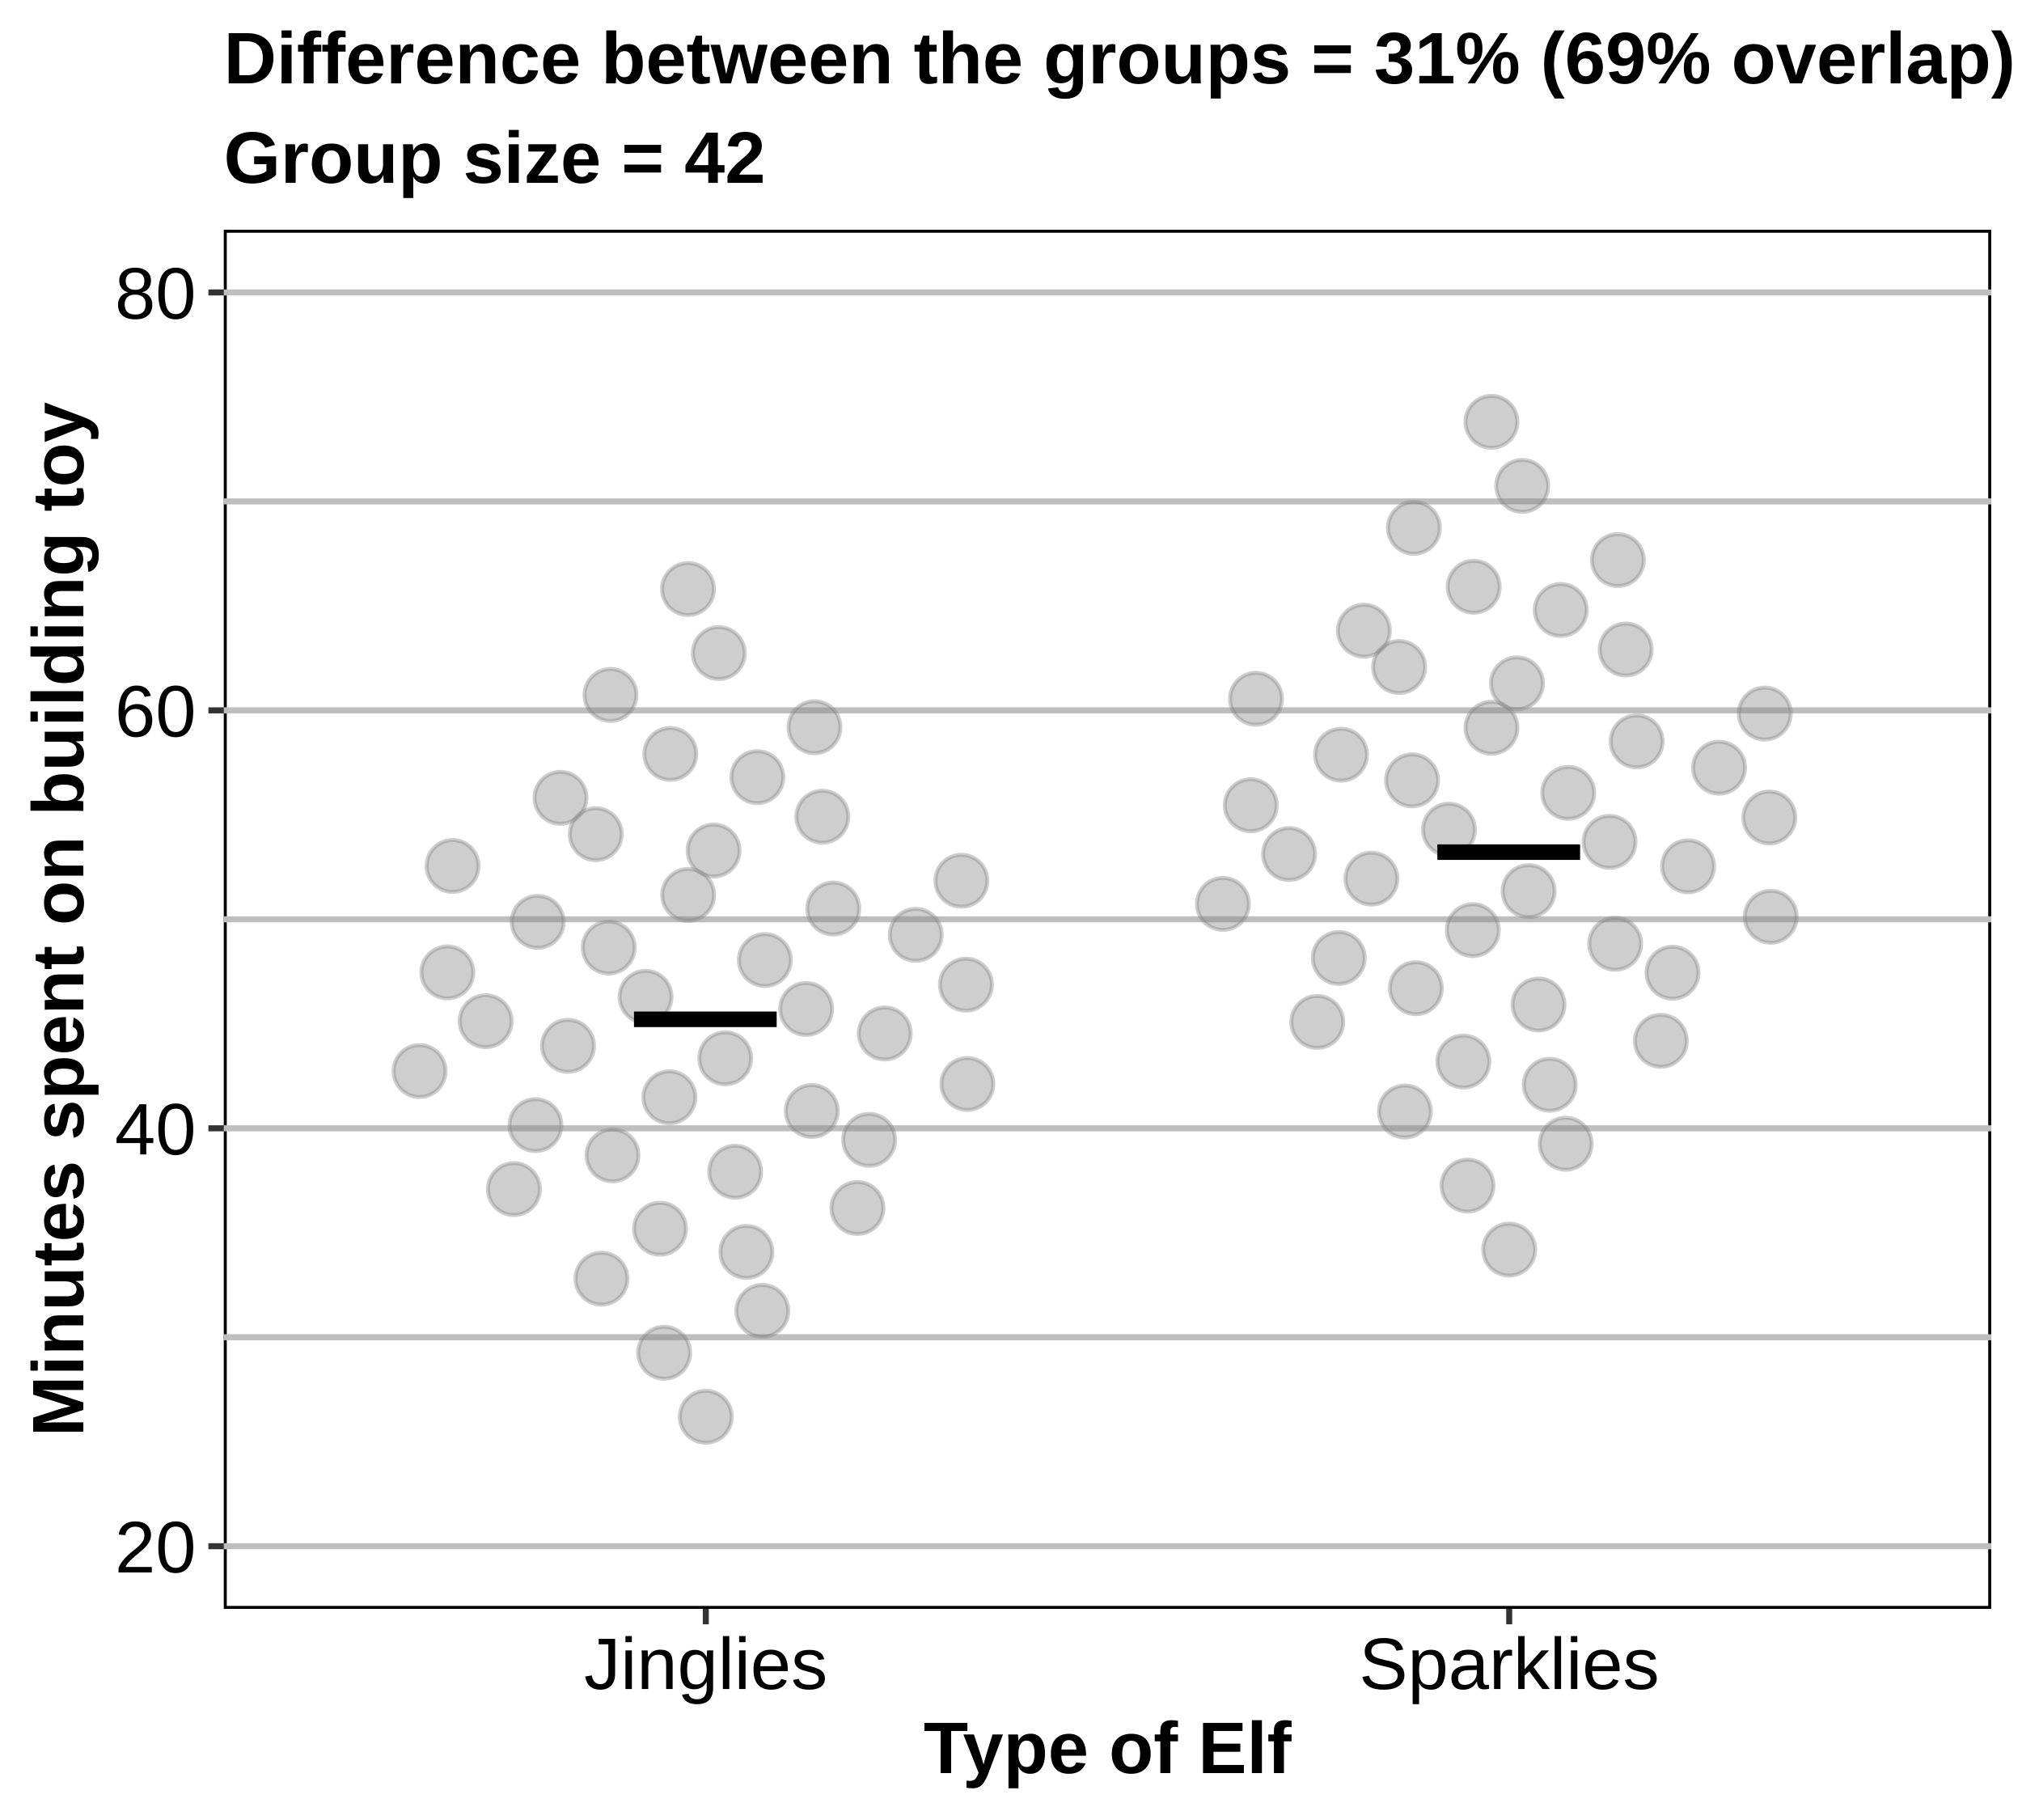
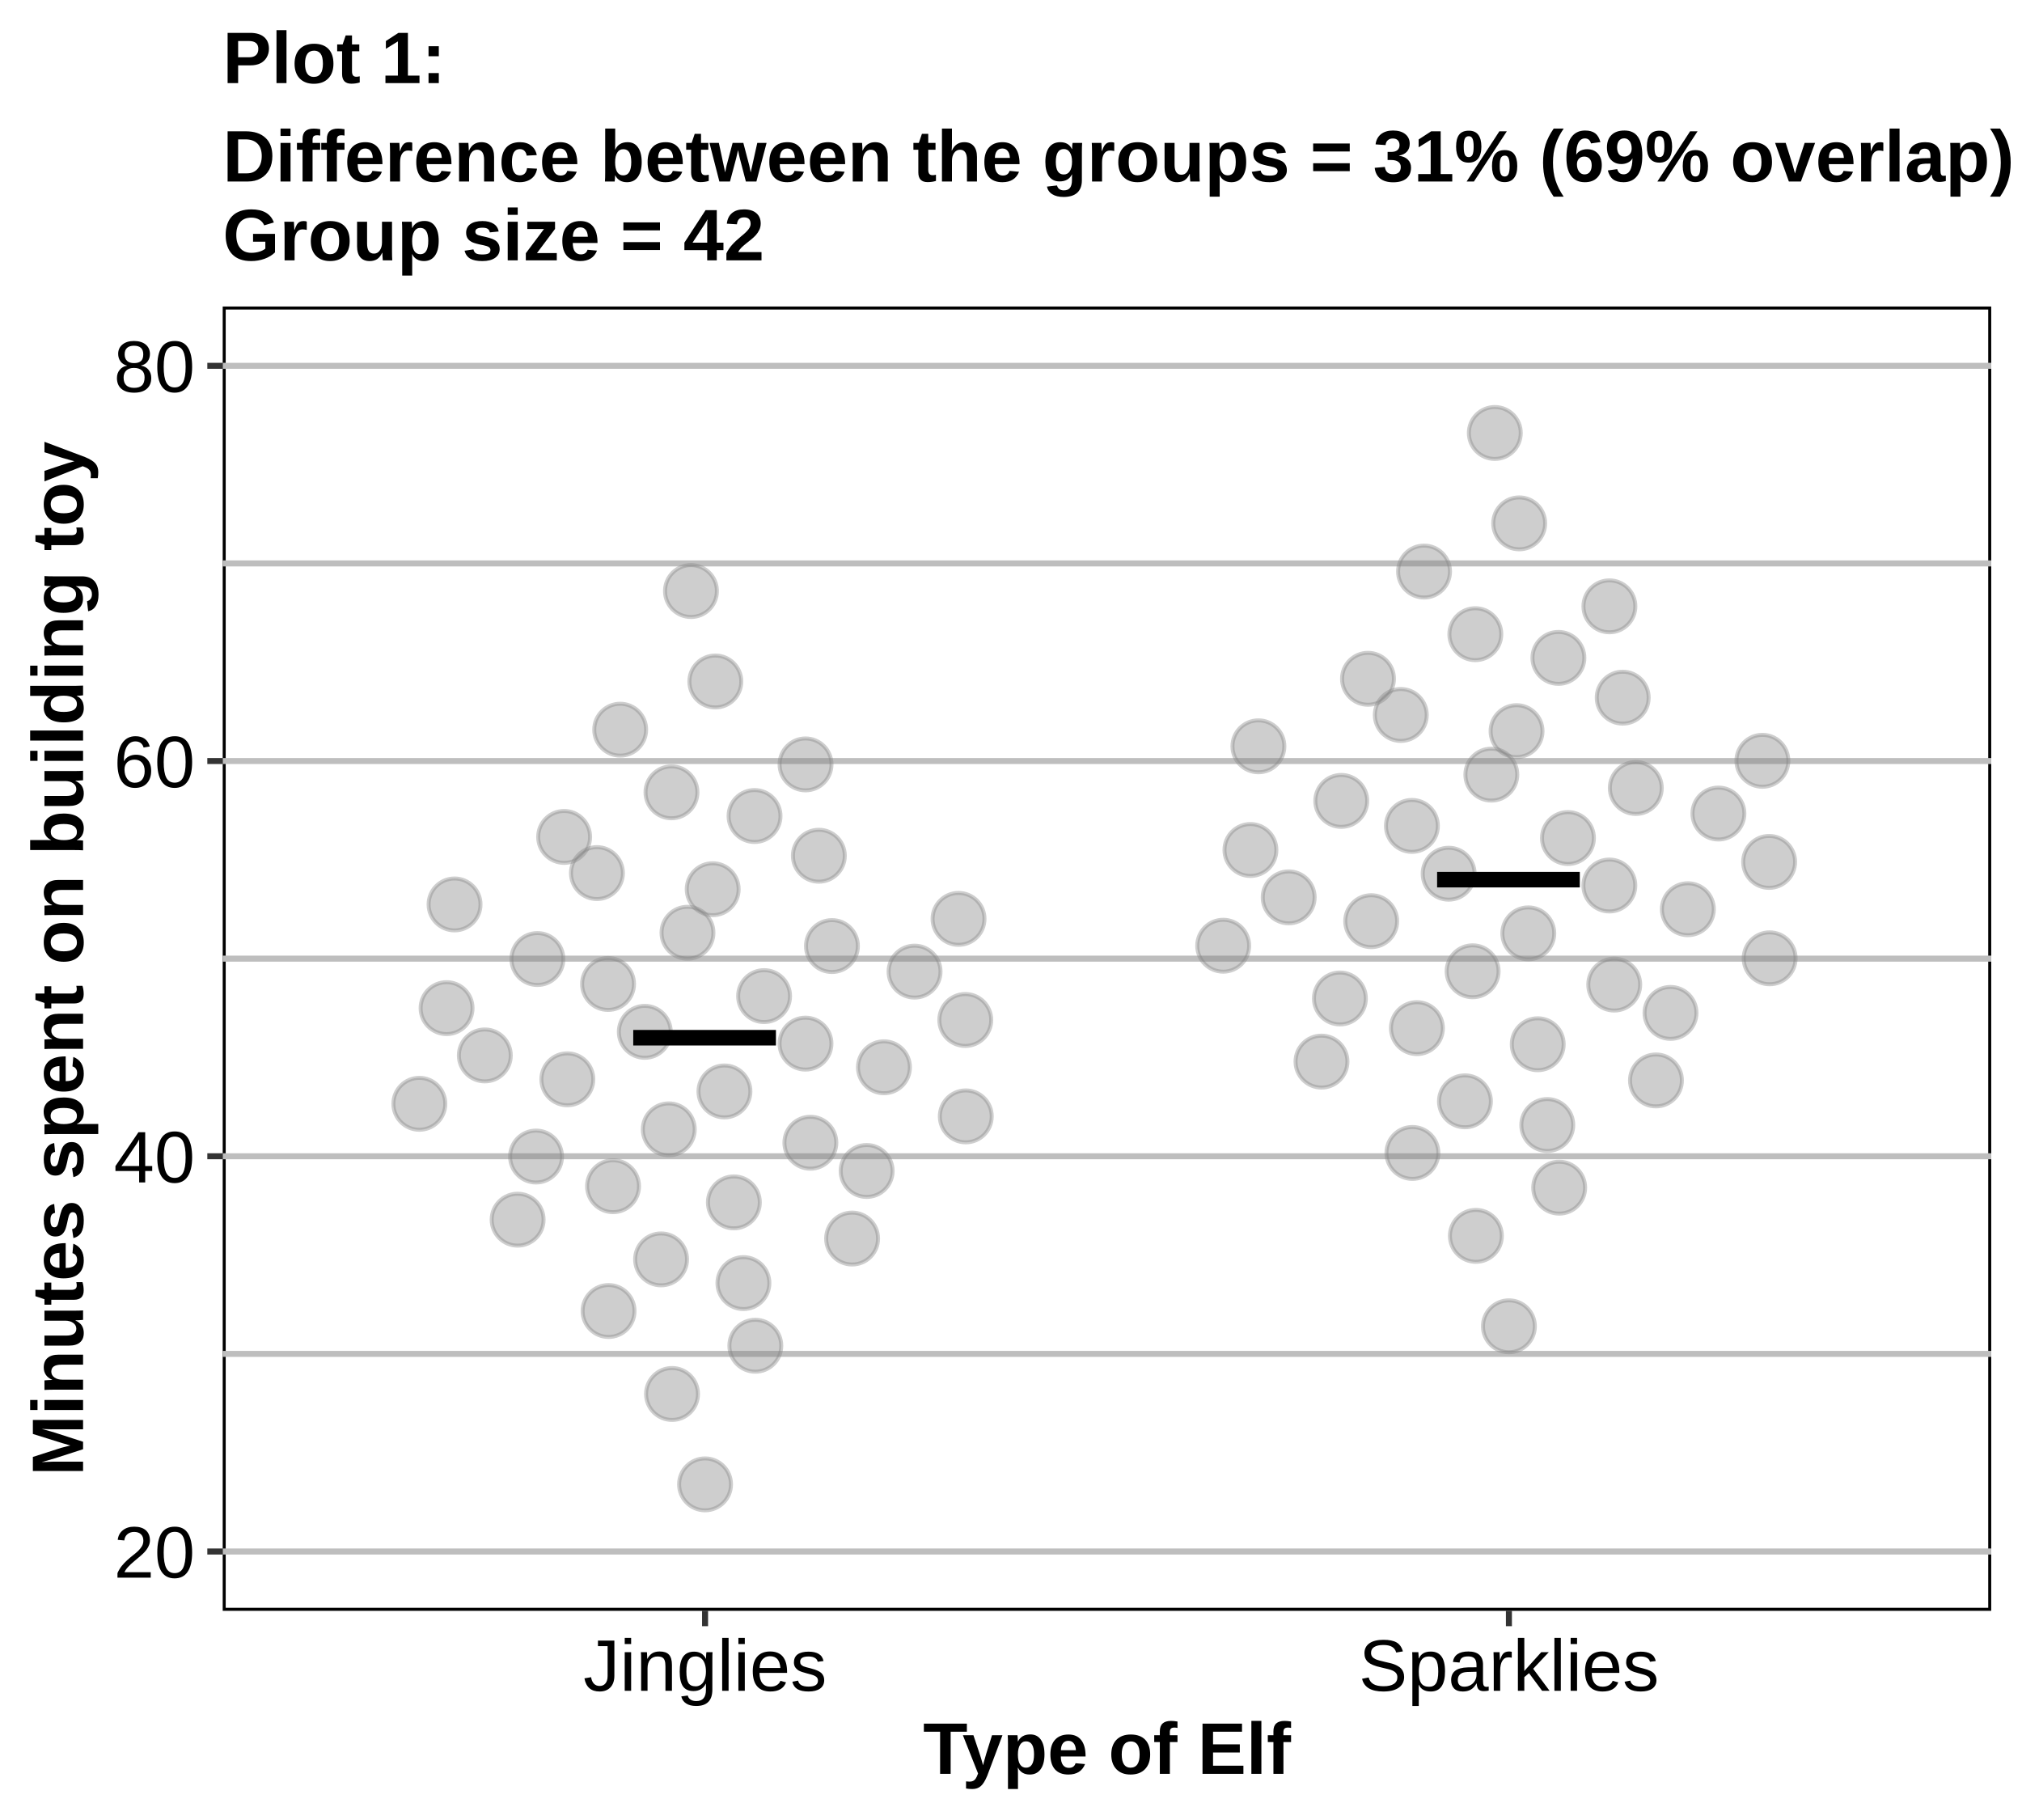
<svg xmlns="http://www.w3.org/2000/svg" class="svglite" width="360.00pt" height="324.00pt" viewBox="0 0 360.00 324.00">
  <defs>
    <style type="text/css">
    .svglite line, .svglite polyline, .svglite polygon, .svglite path, .svglite rect, .svglite circle {
      fill: none;
      stroke: #000000;
      stroke-linecap: round;
      stroke-linejoin: round;
      stroke-miterlimit: 10.00;
    }
+     .svglite text {
+       white-space: pre;
+     }
  </style>
  </defs>
  <rect width="100%" height="100%" style="stroke: none; fill: #FFFFFF;" />
  <defs>
    <clipPath id="cpMC4wMHwzNjAuMDB8MC4wMHwzMjQuMDA=">
      <rect x="0.00" y="0.00" width="360.00" height="324.00" />
    </clipPath>
  </defs>
  <g clip-path="url(#cpMC4wMHwzNjAuMDB8MC4wMHwzMjQuMDA=)">
-     <rect x="0" y="0.00" width="360.00" height="324.00" style="stroke-width: 1.07; stroke: #FFFFFF; fill: #FFFFFF;" />
+     <rect x="0.00" y="0.00" width="360.00" height="324.00" style="stroke-width: 1.07; stroke: #FFFFFF; fill: #FFFFFF;" />
  </g>
  <defs>
-     <clipPath id="cpMzkuODR8MzU0LjUyfDQwLjkwfDI4Ni40Mg==">
-       <rect x="39.84" y="40.90" width="314.68" height="245.52" />
+     <clipPath id="cpMzkuNjV8MzU0LjUyfDU0LjU3fDI4Ni43Ng==">
+       <rect x="39.65" y="54.57" width="314.87" height="232.19" />
    </clipPath>
  </defs>
-   <g clip-path="url(#cpMzkuODR8MzU0LjUyfDQwLjkwfDI4Ni40Mg==)">
-     <rect x="39.84" y="40.90" width="314.68" height="245.52" style="stroke-width: 1.07; fill: #FFFFFF;" />
-     <polyline points="39.84,238.06 354.52,238.06 " style="stroke-width: 1.07; stroke: #BEBEBE; stroke-linecap: butt;" />
-     <polyline points="39.84,163.66 354.52,163.66 " style="stroke-width: 1.07; stroke: #BEBEBE; stroke-linecap: butt;" />
-     <polyline points="39.84,89.26 354.52,89.26 " style="stroke-width: 1.07; stroke: #BEBEBE; stroke-linecap: butt;" />
-     <polyline points="39.84,275.26 354.52,275.26 " style="stroke-width: 1.07; stroke: #BEBEBE; stroke-linecap: butt;" />
-     <polyline points="39.84,200.86 354.52,200.86 " style="stroke-width: 1.07; stroke: #BEBEBE; stroke-linecap: butt;" />
-     <polyline points="39.84,126.46 354.52,126.46 " style="stroke-width: 1.07; stroke: #BEBEBE; stroke-linecap: butt;" />
-     <polyline points="39.84,52.06 354.52,52.06 " style="stroke-width: 1.07; stroke: #BEBEBE; stroke-linecap: butt;" />
-     <circle cx="125.66" cy="252.22" r="4.62" style="stroke-width: 0.71; stroke: #848484; stroke-opacity: 0.40; fill: #848484; fill-opacity: 0.40;" />
-     <circle cx="118.25" cy="240.82" r="4.62" style="stroke-width: 0.71; stroke: #848484; stroke-opacity: 0.40; fill: #848484; fill-opacity: 0.40;" />
-     <circle cx="135.72" cy="233.37" r="4.62" style="stroke-width: 0.71; stroke: #848484; stroke-opacity: 0.40; fill: #848484; fill-opacity: 0.40;" />
-     <circle cx="107.09" cy="227.63" r="4.62" style="stroke-width: 0.71; stroke: #848484; stroke-opacity: 0.40; fill: #848484; fill-opacity: 0.40;" />
-     <circle cx="132.89" cy="222.87" r="4.62" style="stroke-width: 0.71; stroke: #848484; stroke-opacity: 0.40; fill: #848484; fill-opacity: 0.40;" />
-     <circle cx="117.51" cy="218.74" r="4.62" style="stroke-width: 0.71; stroke: #848484; stroke-opacity: 0.40; fill: #848484; fill-opacity: 0.40;" />
-     <circle cx="152.66" cy="215.05" r="4.62" style="stroke-width: 0.71; stroke: #848484; stroke-opacity: 0.40; fill: #848484; fill-opacity: 0.40;" />
-     <circle cx="91.50" cy="211.69" r="4.62" style="stroke-width: 0.71; stroke: #848484; stroke-opacity: 0.40; fill: #848484; fill-opacity: 0.40;" />
-     <circle cx="130.89" cy="208.59" r="4.62" style="stroke-width: 0.71; stroke: #848484; stroke-opacity: 0.40; fill: #848484; fill-opacity: 0.40;" />
-     <circle cx="109.05" cy="205.68" r="4.62" style="stroke-width: 0.71; stroke: #848484; stroke-opacity: 0.40; fill: #848484; fill-opacity: 0.40;" />
-     <circle cx="154.75" cy="202.92" r="4.62" style="stroke-width: 0.71; stroke: #848484; stroke-opacity: 0.40; fill: #848484; fill-opacity: 0.40;" />
-     <circle cx="95.33" cy="200.30" r="4.62" style="stroke-width: 0.71; stroke: #848484; stroke-opacity: 0.40; fill: #848484; fill-opacity: 0.40;" />
-     <circle cx="144.53" cy="197.78" r="4.62" style="stroke-width: 0.71; stroke: #848484; stroke-opacity: 0.40; fill: #848484; fill-opacity: 0.40;" />
-     <circle cx="119.18" cy="195.34" r="4.62" style="stroke-width: 0.71; stroke: #848484; stroke-opacity: 0.40; fill: #848484; fill-opacity: 0.40;" />
-     <circle cx="172.23" cy="192.97" r="4.62" style="stroke-width: 0.71; stroke: #848484; stroke-opacity: 0.40; fill: #848484; fill-opacity: 0.40;" />
-     <circle cx="74.70" cy="190.67" r="4.62" style="stroke-width: 0.71; stroke: #848484; stroke-opacity: 0.40; fill: #848484; fill-opacity: 0.40;" />
-     <circle cx="129.12" cy="188.40" r="4.62" style="stroke-width: 0.71; stroke: #848484; stroke-opacity: 0.40; fill: #848484; fill-opacity: 0.40;" />
-     <circle cx="101.13" cy="186.18" r="4.62" style="stroke-width: 0.71; stroke: #848484; stroke-opacity: 0.40; fill: #848484; fill-opacity: 0.40;" />
-     <circle cx="157.52" cy="183.98" r="4.62" style="stroke-width: 0.71; stroke: #848484; stroke-opacity: 0.40; fill: #848484; fill-opacity: 0.40;" />
-     <circle cx="86.47" cy="181.79" r="4.62" style="stroke-width: 0.71; stroke: #848484; stroke-opacity: 0.40; fill: #848484; fill-opacity: 0.40;" />
-     <circle cx="143.53" cy="179.62" r="4.62" style="stroke-width: 0.71; stroke: #848484; stroke-opacity: 0.40; fill: #848484; fill-opacity: 0.40;" />
-     <circle cx="114.94" cy="177.46" r="4.62" style="stroke-width: 0.71; stroke: #848484; stroke-opacity: 0.40; fill: #848484; fill-opacity: 0.40;" />
-     <circle cx="171.98" cy="175.29" r="4.62" style="stroke-width: 0.71; stroke: #848484; stroke-opacity: 0.40; fill: #848484; fill-opacity: 0.40;" />
-     <circle cx="79.65" cy="173.11" r="4.62" style="stroke-width: 0.71; stroke: #848484; stroke-opacity: 0.40; fill: #848484; fill-opacity: 0.40;" />
-     <circle cx="136.18" cy="170.91" r="4.62" style="stroke-width: 0.71; stroke: #848484; stroke-opacity: 0.40; fill: #848484; fill-opacity: 0.40;" />
-     <circle cx="108.38" cy="168.68" r="4.62" style="stroke-width: 0.71; stroke: #848484; stroke-opacity: 0.40; fill: #848484; fill-opacity: 0.40;" />
-     <circle cx="163.04" cy="166.42" r="4.62" style="stroke-width: 0.71; stroke: #848484; stroke-opacity: 0.40; fill: #848484; fill-opacity: 0.40;" />
-     <circle cx="95.73" cy="164.11" r="4.62" style="stroke-width: 0.71; stroke: #848484; stroke-opacity: 0.40; fill: #848484; fill-opacity: 0.40;" />
-     <circle cx="148.36" cy="161.74" r="4.62" style="stroke-width: 0.71; stroke: #848484; stroke-opacity: 0.40; fill: #848484; fill-opacity: 0.40;" />
-     <circle cx="122.52" cy="159.31" r="4.62" style="stroke-width: 0.71; stroke: #848484; stroke-opacity: 0.40; fill: #848484; fill-opacity: 0.40;" />
-     <circle cx="171.17" cy="156.79" r="4.62" style="stroke-width: 0.71; stroke: #848484; stroke-opacity: 0.40; fill: #848484; fill-opacity: 0.40;" />
-     <circle cx="80.58" cy="154.16" r="4.62" style="stroke-width: 0.71; stroke: #848484; stroke-opacity: 0.40; fill: #848484; fill-opacity: 0.40;" />
-     <circle cx="127.05" cy="151.41" r="4.62" style="stroke-width: 0.71; stroke: #848484; stroke-opacity: 0.40; fill: #848484; fill-opacity: 0.40;" />
-     <circle cx="106.07" cy="148.50" r="4.62" style="stroke-width: 0.71; stroke: #848484; stroke-opacity: 0.40; fill: #848484; fill-opacity: 0.40;" />
-     <circle cx="146.41" cy="145.39" r="4.62" style="stroke-width: 0.71; stroke: #848484; stroke-opacity: 0.40; fill: #848484; fill-opacity: 0.40;" />
-     <circle cx="99.79" cy="142.03" r="4.62" style="stroke-width: 0.71; stroke: #848484; stroke-opacity: 0.40; fill: #848484; fill-opacity: 0.40;" />
-     <circle cx="134.84" cy="138.35" r="4.62" style="stroke-width: 0.71; stroke: #848484; stroke-opacity: 0.40; fill: #848484; fill-opacity: 0.40;" />
-     <circle cx="119.34" cy="134.22" r="4.62" style="stroke-width: 0.71; stroke: #848484; stroke-opacity: 0.40; fill: #848484; fill-opacity: 0.40;" />
-     <circle cx="145.01" cy="129.46" r="4.62" style="stroke-width: 0.71; stroke: #848484; stroke-opacity: 0.40; fill: #848484; fill-opacity: 0.40;" />
-     <circle cx="108.69" cy="123.72" r="4.62" style="stroke-width: 0.71; stroke: #848484; stroke-opacity: 0.40; fill: #848484; fill-opacity: 0.40;" />
-     <circle cx="127.98" cy="116.26" r="4.62" style="stroke-width: 0.71; stroke: #848484; stroke-opacity: 0.40; fill: #848484; fill-opacity: 0.40;" />
-     <circle cx="122.50" cy="104.86" r="4.62" style="stroke-width: 0.71; stroke: #848484; stroke-opacity: 0.40; fill: #848484; fill-opacity: 0.40;" />
-     <circle cx="268.70" cy="222.46" r="4.62" style="stroke-width: 0.71; stroke: #848484; stroke-opacity: 0.40; fill: #848484; fill-opacity: 0.40;" />
-     <circle cx="261.28" cy="211.06" r="4.62" style="stroke-width: 0.71; stroke: #848484; stroke-opacity: 0.40; fill: #848484; fill-opacity: 0.40;" />
-     <circle cx="278.76" cy="203.61" r="4.62" style="stroke-width: 0.71; stroke: #848484; stroke-opacity: 0.40; fill: #848484; fill-opacity: 0.40;" />
-     <circle cx="250.13" cy="197.87" r="4.62" style="stroke-width: 0.71; stroke: #848484; stroke-opacity: 0.40; fill: #848484; fill-opacity: 0.40;" />
-     <circle cx="275.92" cy="193.11" r="4.62" style="stroke-width: 0.71; stroke: #848484; stroke-opacity: 0.40; fill: #848484; fill-opacity: 0.40;" />
-     <circle cx="260.54" cy="188.98" r="4.62" style="stroke-width: 0.71; stroke: #848484; stroke-opacity: 0.40; fill: #848484; fill-opacity: 0.40;" />
-     <circle cx="295.70" cy="185.29" r="4.62" style="stroke-width: 0.71; stroke: #848484; stroke-opacity: 0.40; fill: #848484; fill-opacity: 0.40;" />
-     <circle cx="234.53" cy="181.93" r="4.62" style="stroke-width: 0.71; stroke: #848484; stroke-opacity: 0.40; fill: #848484; fill-opacity: 0.40;" />
-     <circle cx="273.92" cy="178.83" r="4.62" style="stroke-width: 0.71; stroke: #848484; stroke-opacity: 0.40; fill: #848484; fill-opacity: 0.40;" />
-     <circle cx="252.09" cy="175.92" r="4.62" style="stroke-width: 0.71; stroke: #848484; stroke-opacity: 0.40; fill: #848484; fill-opacity: 0.40;" />
-     <circle cx="297.78" cy="173.16" r="4.62" style="stroke-width: 0.71; stroke: #848484; stroke-opacity: 0.40; fill: #848484; fill-opacity: 0.40;" />
-     <circle cx="238.36" cy="170.54" r="4.62" style="stroke-width: 0.71; stroke: #848484; stroke-opacity: 0.40; fill: #848484; fill-opacity: 0.40;" />
-     <circle cx="287.57" cy="168.02" r="4.62" style="stroke-width: 0.71; stroke: #848484; stroke-opacity: 0.40; fill: #848484; fill-opacity: 0.40;" />
-     <circle cx="262.22" cy="165.58" r="4.62" style="stroke-width: 0.71; stroke: #848484; stroke-opacity: 0.40; fill: #848484; fill-opacity: 0.40;" />
-     <circle cx="315.27" cy="163.21" r="4.62" style="stroke-width: 0.71; stroke: #848484; stroke-opacity: 0.40; fill: #848484; fill-opacity: 0.40;" />
-     <circle cx="217.73" cy="160.91" r="4.62" style="stroke-width: 0.71; stroke: #848484; stroke-opacity: 0.40; fill: #848484; fill-opacity: 0.40;" />
-     <circle cx="272.16" cy="158.64" r="4.62" style="stroke-width: 0.71; stroke: #848484; stroke-opacity: 0.40; fill: #848484; fill-opacity: 0.40;" />
-     <circle cx="244.17" cy="156.42" r="4.62" style="stroke-width: 0.71; stroke: #848484; stroke-opacity: 0.40; fill: #848484; fill-opacity: 0.40;" />
-     <circle cx="300.55" cy="154.22" r="4.62" style="stroke-width: 0.71; stroke: #848484; stroke-opacity: 0.40; fill: #848484; fill-opacity: 0.40;" />
-     <circle cx="229.51" cy="152.04" r="4.62" style="stroke-width: 0.71; stroke: #848484; stroke-opacity: 0.40; fill: #848484; fill-opacity: 0.40;" />
-     <circle cx="286.57" cy="149.87" r="4.62" style="stroke-width: 0.71; stroke: #848484; stroke-opacity: 0.40; fill: #848484; fill-opacity: 0.40;" />
-     <circle cx="257.98" cy="147.70" r="4.62" style="stroke-width: 0.71; stroke: #848484; stroke-opacity: 0.40; fill: #848484; fill-opacity: 0.40;" />
-     <circle cx="315.01" cy="145.53" r="4.62" style="stroke-width: 0.71; stroke: #848484; stroke-opacity: 0.40; fill: #848484; fill-opacity: 0.40;" />
-     <circle cx="222.69" cy="143.35" r="4.62" style="stroke-width: 0.71; stroke: #848484; stroke-opacity: 0.40; fill: #848484; fill-opacity: 0.40;" />
-     <circle cx="279.21" cy="141.15" r="4.62" style="stroke-width: 0.71; stroke: #848484; stroke-opacity: 0.40; fill: #848484; fill-opacity: 0.40;" />
-     <circle cx="251.41" cy="138.92" r="4.62" style="stroke-width: 0.71; stroke: #848484; stroke-opacity: 0.40; fill: #848484; fill-opacity: 0.40;" />
-     <circle cx="306.07" cy="136.66" r="4.62" style="stroke-width: 0.71; stroke: #848484; stroke-opacity: 0.40; fill: #848484; fill-opacity: 0.40;" />
-     <circle cx="238.76" cy="134.35" r="4.62" style="stroke-width: 0.71; stroke: #848484; stroke-opacity: 0.40; fill: #848484; fill-opacity: 0.40;" />
-     <circle cx="291.39" cy="131.98" r="4.62" style="stroke-width: 0.71; stroke: #848484; stroke-opacity: 0.40; fill: #848484; fill-opacity: 0.40;" />
-     <circle cx="265.55" cy="129.55" r="4.62" style="stroke-width: 0.71; stroke: #848484; stroke-opacity: 0.40; fill: #848484; fill-opacity: 0.40;" />
-     <circle cx="314.20" cy="127.03" r="4.62" style="stroke-width: 0.71; stroke: #848484; stroke-opacity: 0.40; fill: #848484; fill-opacity: 0.40;" />
-     <circle cx="223.62" cy="124.40" r="4.62" style="stroke-width: 0.71; stroke: #848484; stroke-opacity: 0.40; fill: #848484; fill-opacity: 0.40;" />
-     <circle cx="270.08" cy="121.65" r="4.62" style="stroke-width: 0.71; stroke: #848484; stroke-opacity: 0.40; fill: #848484; fill-opacity: 0.40;" />
-     <circle cx="249.10" cy="118.74" r="4.62" style="stroke-width: 0.71; stroke: #848484; stroke-opacity: 0.40; fill: #848484; fill-opacity: 0.40;" />
-     <circle cx="289.44" cy="115.63" r="4.62" style="stroke-width: 0.71; stroke: #848484; stroke-opacity: 0.40; fill: #848484; fill-opacity: 0.40;" />
-     <circle cx="242.83" cy="112.27" r="4.62" style="stroke-width: 0.71; stroke: #848484; stroke-opacity: 0.40; fill: #848484; fill-opacity: 0.40;" />
-     <circle cx="277.88" cy="108.59" r="4.62" style="stroke-width: 0.71; stroke: #848484; stroke-opacity: 0.40; fill: #848484; fill-opacity: 0.40;" />
-     <circle cx="262.38" cy="104.46" r="4.62" style="stroke-width: 0.71; stroke: #848484; stroke-opacity: 0.40; fill: #848484; fill-opacity: 0.40;" />
-     <circle cx="288.05" cy="99.70" r="4.62" style="stroke-width: 0.71; stroke: #848484; stroke-opacity: 0.40; fill: #848484; fill-opacity: 0.40;" />
-     <circle cx="251.73" cy="93.96" r="4.62" style="stroke-width: 0.71; stroke: #848484; stroke-opacity: 0.40; fill: #848484; fill-opacity: 0.40;" />
-     <circle cx="271.02" cy="86.50" r="4.62" style="stroke-width: 0.71; stroke: #848484; stroke-opacity: 0.40; fill: #848484; fill-opacity: 0.40;" />
-     <circle cx="265.54" cy="75.10" r="4.62" style="stroke-width: 0.71; stroke: #848484; stroke-opacity: 0.40; fill: #848484; fill-opacity: 0.40;" />
-     <text x="125.66" y="174.17" text-anchor="middle" style="font-size: 43.62px; font-family: Arial;" textLength="24.26px" lengthAdjust="spacingAndGlyphs">_</text>
-     <text x="268.70" y="144.41" text-anchor="middle" style="font-size: 43.62px; font-family: Arial;" textLength="24.26px" lengthAdjust="spacingAndGlyphs">_</text>
+   <g clip-path="url(#cpMzkuNjV8MzU0LjUyfDU0LjU3fDI4Ni43Ng==)">
+     <rect x="39.65" y="54.57" width="314.87" height="232.19" style="stroke-width: 1.07; fill: #FFFFFF;" />
+     <polyline points="39.65,241.02 354.52,241.02 " style="stroke-width: 1.07; stroke: #BEBEBE; stroke-linecap: butt;" />
+     <polyline points="39.65,170.66 354.52,170.66 " style="stroke-width: 1.07; stroke: #BEBEBE; stroke-linecap: butt;" />
+     <polyline points="39.65,100.30 354.52,100.30 " style="stroke-width: 1.07; stroke: #BEBEBE; stroke-linecap: butt;" />
+     <polyline points="39.65,276.20 354.52,276.20 " style="stroke-width: 1.07; stroke: #BEBEBE; stroke-linecap: butt;" />
+     <polyline points="39.65,205.84 354.52,205.84 " style="stroke-width: 1.07; stroke: #BEBEBE; stroke-linecap: butt;" />
+     <polyline points="39.65,135.48 354.52,135.48 " style="stroke-width: 1.07; stroke: #BEBEBE; stroke-linecap: butt;" />
+     <polyline points="39.65,65.12 354.52,65.12 " style="stroke-width: 1.07; stroke: #BEBEBE; stroke-linecap: butt;" />
+     <circle cx="125.53" cy="264.25" r="4.62" style="stroke-width: 0.71; stroke: #848484; stroke-opacity: 0.40; fill: #848484; fill-opacity: 0.40;" />
+     <circle cx="119.65" cy="248.16" r="4.62" style="stroke-width: 0.71; stroke: #848484; stroke-opacity: 0.40; fill: #848484; fill-opacity: 0.40;" />
+     <circle cx="134.48" cy="239.57" r="4.62" style="stroke-width: 0.71; stroke: #848484; stroke-opacity: 0.40; fill: #848484; fill-opacity: 0.40;" />
+     <circle cx="108.35" cy="233.39" r="4.62" style="stroke-width: 0.71; stroke: #848484; stroke-opacity: 0.40; fill: #848484; fill-opacity: 0.40;" />
+     <circle cx="132.36" cy="228.42" r="4.62" style="stroke-width: 0.71; stroke: #848484; stroke-opacity: 0.40; fill: #848484; fill-opacity: 0.40;" />
+     <circle cx="117.70" cy="224.20" r="4.62" style="stroke-width: 0.71; stroke: #848484; stroke-opacity: 0.40; fill: #848484; fill-opacity: 0.40;" />
+     <circle cx="151.71" cy="220.49" r="4.62" style="stroke-width: 0.71; stroke: #848484; stroke-opacity: 0.40; fill: #848484; fill-opacity: 0.40;" />
+     <circle cx="92.16" cy="217.13" r="4.62" style="stroke-width: 0.71; stroke: #848484; stroke-opacity: 0.40; fill: #848484; fill-opacity: 0.40;" />
+     <circle cx="130.66" cy="214.05" r="4.62" style="stroke-width: 0.71; stroke: #848484; stroke-opacity: 0.40; fill: #848484; fill-opacity: 0.40;" />
+     <circle cx="109.15" cy="211.17" r="4.62" style="stroke-width: 0.71; stroke: #848484; stroke-opacity: 0.40; fill: #848484; fill-opacity: 0.40;" />
+     <circle cx="154.30" cy="208.46" r="4.62" style="stroke-width: 0.71; stroke: #848484; stroke-opacity: 0.40; fill: #848484; fill-opacity: 0.40;" />
+     <circle cx="95.44" cy="205.89" r="4.62" style="stroke-width: 0.71; stroke: #848484; stroke-opacity: 0.40; fill: #848484; fill-opacity: 0.40;" />
+     <circle cx="144.28" cy="203.43" r="4.62" style="stroke-width: 0.71; stroke: #848484; stroke-opacity: 0.40; fill: #848484; fill-opacity: 0.40;" />
+     <circle cx="119.07" cy="201.05" r="4.62" style="stroke-width: 0.71; stroke: #848484; stroke-opacity: 0.40; fill: #848484; fill-opacity: 0.40;" />
+     <circle cx="171.95" cy="198.74" r="4.62" style="stroke-width: 0.71; stroke: #848484; stroke-opacity: 0.40; fill: #848484; fill-opacity: 0.40;" />
+     <circle cx="74.66" cy="196.50" r="4.62" style="stroke-width: 0.71; stroke: #848484; stroke-opacity: 0.40; fill: #848484; fill-opacity: 0.40;" />
+     <circle cx="128.98" cy="194.30" r="4.62" style="stroke-width: 0.71; stroke: #848484; stroke-opacity: 0.40; fill: #848484; fill-opacity: 0.40;" />
+     <circle cx="101.01" cy="192.14" r="4.62" style="stroke-width: 0.71; stroke: #848484; stroke-opacity: 0.40; fill: #848484; fill-opacity: 0.40;" />
+     <circle cx="157.38" cy="190.00" r="4.62" style="stroke-width: 0.71; stroke: #848484; stroke-opacity: 0.40; fill: #848484; fill-opacity: 0.40;" />
+     <circle cx="86.32" cy="187.89" r="4.62" style="stroke-width: 0.71; stroke: #848484; stroke-opacity: 0.40; fill: #848484; fill-opacity: 0.40;" />
+     <circle cx="143.41" cy="185.79" r="4.62" style="stroke-width: 0.71; stroke: #848484; stroke-opacity: 0.40; fill: #848484; fill-opacity: 0.40;" />
+     <circle cx="114.80" cy="183.69" r="4.62" style="stroke-width: 0.71; stroke: #848484; stroke-opacity: 0.40; fill: #848484; fill-opacity: 0.40;" />
+     <circle cx="171.86" cy="181.58" r="4.62" style="stroke-width: 0.71; stroke: #848484; stroke-opacity: 0.40; fill: #848484; fill-opacity: 0.40;" />
+     <circle cx="79.51" cy="179.47" r="4.62" style="stroke-width: 0.71; stroke: #848484; stroke-opacity: 0.40; fill: #848484; fill-opacity: 0.40;" />
+     <circle cx="136.04" cy="177.33" r="4.62" style="stroke-width: 0.71; stroke: #848484; stroke-opacity: 0.40; fill: #848484; fill-opacity: 0.40;" />
+     <circle cx="108.26" cy="175.17" r="4.62" style="stroke-width: 0.71; stroke: #848484; stroke-opacity: 0.40; fill: #848484; fill-opacity: 0.40;" />
+     <circle cx="162.83" cy="172.97" r="4.62" style="stroke-width: 0.71; stroke: #848484; stroke-opacity: 0.40; fill: #848484; fill-opacity: 0.40;" />
+     <circle cx="95.68" cy="170.73" r="4.62" style="stroke-width: 0.71; stroke: #848484; stroke-opacity: 0.40; fill: #848484; fill-opacity: 0.40;" />
+     <circle cx="148.12" cy="168.42" r="4.62" style="stroke-width: 0.71; stroke: #848484; stroke-opacity: 0.40; fill: #848484; fill-opacity: 0.40;" />
+     <circle cx="122.40" cy="166.05" r="4.62" style="stroke-width: 0.71; stroke: #848484; stroke-opacity: 0.40; fill: #848484; fill-opacity: 0.40;" />
+     <circle cx="170.66" cy="163.58" r="4.62" style="stroke-width: 0.71; stroke: #848484; stroke-opacity: 0.40; fill: #848484; fill-opacity: 0.40;" />
+     <circle cx="80.93" cy="161.01" r="4.62" style="stroke-width: 0.71; stroke: #848484; stroke-opacity: 0.40; fill: #848484; fill-opacity: 0.40;" />
+     <circle cx="126.89" cy="158.30" r="4.62" style="stroke-width: 0.71; stroke: #848484; stroke-opacity: 0.40; fill: #848484; fill-opacity: 0.40;" />
+     <circle cx="106.28" cy="155.43" r="4.62" style="stroke-width: 0.71; stroke: #848484; stroke-opacity: 0.40; fill: #848484; fill-opacity: 0.40;" />
+     <circle cx="145.79" cy="152.34" r="4.62" style="stroke-width: 0.71; stroke: #848484; stroke-opacity: 0.40; fill: #848484; fill-opacity: 0.40;" />
+     <circle cx="100.44" cy="148.99" r="4.62" style="stroke-width: 0.71; stroke: #848484; stroke-opacity: 0.40; fill: #848484; fill-opacity: 0.40;" />
+     <circle cx="134.34" cy="145.27" r="4.62" style="stroke-width: 0.71; stroke: #848484; stroke-opacity: 0.40; fill: #848484; fill-opacity: 0.40;" />
+     <circle cx="119.55" cy="141.05" r="4.62" style="stroke-width: 0.71; stroke: #848484; stroke-opacity: 0.40; fill: #848484; fill-opacity: 0.40;" />
+     <circle cx="143.42" cy="136.08" r="4.62" style="stroke-width: 0.71; stroke: #848484; stroke-opacity: 0.40; fill: #848484; fill-opacity: 0.40;" />
+     <circle cx="110.42" cy="129.90" r="4.62" style="stroke-width: 0.71; stroke: #848484; stroke-opacity: 0.40; fill: #848484; fill-opacity: 0.40;" />
+     <circle cx="127.36" cy="121.32" r="4.62" style="stroke-width: 0.71; stroke: #848484; stroke-opacity: 0.40; fill: #848484; fill-opacity: 0.40;" />
+     <circle cx="123.02" cy="105.22" r="4.62" style="stroke-width: 0.71; stroke: #848484; stroke-opacity: 0.40; fill: #848484; fill-opacity: 0.40;" />
+     <circle cx="268.65" cy="236.11" r="4.62" style="stroke-width: 0.71; stroke: #848484; stroke-opacity: 0.40; fill: #848484; fill-opacity: 0.40;" />
+     <circle cx="262.77" cy="220.01" r="4.62" style="stroke-width: 0.71; stroke: #848484; stroke-opacity: 0.40; fill: #848484; fill-opacity: 0.40;" />
+     <circle cx="277.60" cy="211.43" r="4.62" style="stroke-width: 0.71; stroke: #848484; stroke-opacity: 0.40; fill: #848484; fill-opacity: 0.40;" />
+     <circle cx="251.47" cy="205.25" r="4.62" style="stroke-width: 0.71; stroke: #848484; stroke-opacity: 0.40; fill: #848484; fill-opacity: 0.40;" />
+     <circle cx="275.48" cy="200.28" r="4.62" style="stroke-width: 0.71; stroke: #848484; stroke-opacity: 0.40; fill: #848484; fill-opacity: 0.40;" />
+     <circle cx="260.82" cy="196.06" r="4.62" style="stroke-width: 0.71; stroke: #848484; stroke-opacity: 0.40; fill: #848484; fill-opacity: 0.40;" />
+     <circle cx="294.83" cy="192.34" r="4.62" style="stroke-width: 0.71; stroke: #848484; stroke-opacity: 0.40; fill: #848484; fill-opacity: 0.40;" />
+     <circle cx="235.28" cy="188.99" r="4.62" style="stroke-width: 0.71; stroke: #848484; stroke-opacity: 0.40; fill: #848484; fill-opacity: 0.40;" />
+     <circle cx="273.78" cy="185.90" r="4.62" style="stroke-width: 0.71; stroke: #848484; stroke-opacity: 0.40; fill: #848484; fill-opacity: 0.40;" />
+     <circle cx="252.27" cy="183.03" r="4.62" style="stroke-width: 0.71; stroke: #848484; stroke-opacity: 0.40; fill: #848484; fill-opacity: 0.40;" />
+     <circle cx="297.42" cy="180.32" r="4.62" style="stroke-width: 0.71; stroke: #848484; stroke-opacity: 0.40; fill: #848484; fill-opacity: 0.40;" />
+     <circle cx="238.56" cy="177.75" r="4.62" style="stroke-width: 0.71; stroke: #848484; stroke-opacity: 0.40; fill: #848484; fill-opacity: 0.40;" />
+     <circle cx="287.40" cy="175.28" r="4.62" style="stroke-width: 0.71; stroke: #848484; stroke-opacity: 0.40; fill: #848484; fill-opacity: 0.40;" />
+     <circle cx="262.19" cy="172.91" r="4.62" style="stroke-width: 0.71; stroke: #848484; stroke-opacity: 0.40; fill: #848484; fill-opacity: 0.40;" />
+     <circle cx="315.07" cy="170.60" r="4.62" style="stroke-width: 0.71; stroke: #848484; stroke-opacity: 0.40; fill: #848484; fill-opacity: 0.40;" />
+     <circle cx="217.78" cy="168.36" r="4.62" style="stroke-width: 0.71; stroke: #848484; stroke-opacity: 0.40; fill: #848484; fill-opacity: 0.40;" />
+     <circle cx="272.10" cy="166.16" r="4.62" style="stroke-width: 0.71; stroke: #848484; stroke-opacity: 0.40; fill: #848484; fill-opacity: 0.40;" />
+     <circle cx="244.13" cy="163.99" r="4.62" style="stroke-width: 0.71; stroke: #848484; stroke-opacity: 0.40; fill: #848484; fill-opacity: 0.40;" />
+     <circle cx="300.51" cy="161.86" r="4.62" style="stroke-width: 0.71; stroke: #848484; stroke-opacity: 0.40; fill: #848484; fill-opacity: 0.40;" />
+     <circle cx="229.44" cy="159.75" r="4.62" style="stroke-width: 0.71; stroke: #848484; stroke-opacity: 0.40; fill: #848484; fill-opacity: 0.40;" />
+     <circle cx="286.53" cy="157.64" r="4.62" style="stroke-width: 0.71; stroke: #848484; stroke-opacity: 0.40; fill: #848484; fill-opacity: 0.40;" />
+     <circle cx="257.92" cy="155.54" r="4.62" style="stroke-width: 0.71; stroke: #848484; stroke-opacity: 0.40; fill: #848484; fill-opacity: 0.40;" />
+     <circle cx="314.98" cy="153.44" r="4.62" style="stroke-width: 0.71; stroke: #848484; stroke-opacity: 0.40; fill: #848484; fill-opacity: 0.40;" />
+     <circle cx="222.63" cy="151.32" r="4.62" style="stroke-width: 0.71; stroke: #848484; stroke-opacity: 0.40; fill: #848484; fill-opacity: 0.40;" />
+     <circle cx="279.16" cy="149.19" r="4.62" style="stroke-width: 0.71; stroke: #848484; stroke-opacity: 0.40; fill: #848484; fill-opacity: 0.40;" />
+     <circle cx="251.38" cy="147.03" r="4.62" style="stroke-width: 0.71; stroke: #848484; stroke-opacity: 0.40; fill: #848484; fill-opacity: 0.40;" />
+     <circle cx="305.95" cy="144.83" r="4.62" style="stroke-width: 0.71; stroke: #848484; stroke-opacity: 0.40; fill: #848484; fill-opacity: 0.40;" />
+     <circle cx="238.80" cy="142.58" r="4.62" style="stroke-width: 0.71; stroke: #848484; stroke-opacity: 0.40; fill: #848484; fill-opacity: 0.40;" />
+     <circle cx="291.24" cy="140.28" r="4.62" style="stroke-width: 0.71; stroke: #848484; stroke-opacity: 0.40; fill: #848484; fill-opacity: 0.40;" />
+     <circle cx="265.52" cy="137.90" r="4.62" style="stroke-width: 0.71; stroke: #848484; stroke-opacity: 0.40; fill: #848484; fill-opacity: 0.40;" />
+     <circle cx="313.78" cy="135.44" r="4.62" style="stroke-width: 0.71; stroke: #848484; stroke-opacity: 0.40; fill: #848484; fill-opacity: 0.40;" />
+     <circle cx="224.05" cy="132.86" r="4.62" style="stroke-width: 0.71; stroke: #848484; stroke-opacity: 0.40; fill: #848484; fill-opacity: 0.40;" />
+     <circle cx="270.01" cy="130.16" r="4.62" style="stroke-width: 0.71; stroke: #848484; stroke-opacity: 0.40; fill: #848484; fill-opacity: 0.40;" />
+     <circle cx="249.40" cy="127.28" r="4.62" style="stroke-width: 0.71; stroke: #848484; stroke-opacity: 0.40; fill: #848484; fill-opacity: 0.40;" />
+     <circle cx="288.91" cy="124.20" r="4.62" style="stroke-width: 0.71; stroke: #848484; stroke-opacity: 0.40; fill: #848484; fill-opacity: 0.40;" />
+     <circle cx="243.56" cy="120.84" r="4.62" style="stroke-width: 0.71; stroke: #848484; stroke-opacity: 0.40; fill: #848484; fill-opacity: 0.40;" />
+     <circle cx="277.46" cy="117.12" r="4.62" style="stroke-width: 0.71; stroke: #848484; stroke-opacity: 0.40; fill: #848484; fill-opacity: 0.40;" />
+     <circle cx="262.67" cy="112.90" r="4.62" style="stroke-width: 0.71; stroke: #848484; stroke-opacity: 0.40; fill: #848484; fill-opacity: 0.40;" />
+     <circle cx="286.54" cy="107.94" r="4.62" style="stroke-width: 0.71; stroke: #848484; stroke-opacity: 0.40; fill: #848484; fill-opacity: 0.40;" />
+     <circle cx="253.54" cy="101.75" r="4.62" style="stroke-width: 0.71; stroke: #848484; stroke-opacity: 0.40; fill: #848484; fill-opacity: 0.40;" />
+     <circle cx="270.48" cy="93.17" r="4.62" style="stroke-width: 0.71; stroke: #848484; stroke-opacity: 0.40; fill: #848484; fill-opacity: 0.40;" />
+     <circle cx="266.14" cy="77.08" r="4.62" style="stroke-width: 0.71; stroke: #848484; stroke-opacity: 0.40; fill: #848484; fill-opacity: 0.40;" />
+     <text x="125.53" y="177.45" text-anchor="middle" style="font-size: 43.62px; font-family: &quot;Arial&quot;;" textLength="24.26px" lengthAdjust="spacingAndGlyphs">_</text>
+     <text x="268.65" y="149.31" text-anchor="middle" style="font-size: 43.62px; font-family: &quot;Arial&quot;;" textLength="24.26px" lengthAdjust="spacingAndGlyphs">_</text>
  </g>
  <g clip-path="url(#cpMC4wMHwzNjAuMDB8MC4wMHwzMjQuMDA=)">
-     <text x="34.91" y="279.92" text-anchor="end" style="font-size: 13.00px; font-family: Arial;" textLength="14.46px" lengthAdjust="spacingAndGlyphs">20</text>
-     <text x="34.91" y="205.52" text-anchor="end" style="font-size: 13.00px; font-family: Arial;" textLength="14.46px" lengthAdjust="spacingAndGlyphs">40</text>
-     <text x="34.91" y="131.12" text-anchor="end" style="font-size: 13.00px; font-family: Arial;" textLength="14.46px" lengthAdjust="spacingAndGlyphs">60</text>
-     <text x="34.91" y="56.73" text-anchor="end" style="font-size: 13.00px; font-family: Arial;" textLength="14.46px" lengthAdjust="spacingAndGlyphs">80</text>
-     <polyline points="37.10,275.26 39.84,275.26 " style="stroke-width: 1.07; stroke: #333333; stroke-linecap: butt;" />
-     <polyline points="37.10,200.86 39.84,200.86 " style="stroke-width: 1.07; stroke: #333333; stroke-linecap: butt;" />
-     <polyline points="37.10,126.46 39.84,126.46 " style="stroke-width: 1.07; stroke: #333333; stroke-linecap: butt;" />
-     <polyline points="37.10,52.06 39.84,52.06 " style="stroke-width: 1.07; stroke: #333333; stroke-linecap: butt;" />
-     <polyline points="125.66,289.16 125.66,286.42 " style="stroke-width: 1.07; stroke: #333333; stroke-linecap: butt;" />
-     <polyline points="268.70,289.16 268.70,286.42 " style="stroke-width: 1.07; stroke: #333333; stroke-linecap: butt;" />
-     <text x="125.66" y="300.68" text-anchor="middle" style="font-size: 13.00px; font-family: Arial;" textLength="43.35px" lengthAdjust="spacingAndGlyphs">Jinglies</text>
-     <text x="268.70" y="300.68" text-anchor="middle" style="font-size: 13.00px; font-family: Arial;" textLength="53.46px" lengthAdjust="spacingAndGlyphs">Sparklies</text>
-     <text x="197.18" y="315.65" text-anchor="middle" style="font-size: 13.00px; font-weight: bold; font-family: Arial;" textLength="66.46px" lengthAdjust="spacingAndGlyphs">Type of Elf</text>
-     <text transform="translate(14.84,163.66) rotate(-90)" text-anchor="middle" style="font-size: 13.00px; font-weight: bold; font-family: Arial;" textLength="184.17px" lengthAdjust="spacingAndGlyphs">Minutes spent on building toy</text>
-     <text x="39.84" y="32.55" style="font-size: 13.00px; font-weight: bold; font-family: Arial;" textLength="96.47px" lengthAdjust="spacingAndGlyphs">Group size = 42</text>
-     <text x="39.84" y="14.84" style="font-size: 13.00px; font-weight: bold; font-family: Arial;" textLength="318.98px" lengthAdjust="spacingAndGlyphs">Difference between the groups = 31% (69% overlap)</text>
+     <text x="34.72" y="280.86" text-anchor="end" style="font-size: 13.00px; font-family: &quot;Arial&quot;;" textLength="14.46px" lengthAdjust="spacingAndGlyphs">20</text>
+     <text x="34.72" y="210.50" text-anchor="end" style="font-size: 13.00px; font-family: &quot;Arial&quot;;" textLength="14.46px" lengthAdjust="spacingAndGlyphs">40</text>
+     <text x="34.72" y="140.14" text-anchor="end" style="font-size: 13.00px; font-family: &quot;Arial&quot;;" textLength="14.46px" lengthAdjust="spacingAndGlyphs">60</text>
+     <text x="34.72" y="69.78" text-anchor="end" style="font-size: 13.00px; font-family: &quot;Arial&quot;;" textLength="14.46px" lengthAdjust="spacingAndGlyphs">80</text>
+     <polyline points="36.91,276.20 39.65,276.20 " style="stroke-width: 1.07; stroke: #333333; stroke-linecap: butt;" />
+     <polyline points="36.91,205.84 39.65,205.84 " style="stroke-width: 1.07; stroke: #333333; stroke-linecap: butt;" />
+     <polyline points="36.91,135.48 39.65,135.48 " style="stroke-width: 1.07; stroke: #333333; stroke-linecap: butt;" />
+     <polyline points="36.91,65.12 39.65,65.12 " style="stroke-width: 1.07; stroke: #333333; stroke-linecap: butt;" />
+     <polyline points="125.53,289.50 125.53,286.76 " style="stroke-width: 1.07; stroke: #333333; stroke-linecap: butt;" />
+     <polyline points="268.65,289.50 268.65,286.76 " style="stroke-width: 1.07; stroke: #333333; stroke-linecap: butt;" />
+     <text x="125.53" y="301.00" text-anchor="middle" style="font-size: 13.00px; font-family: &quot;Arial&quot;;" textLength="43.35px" lengthAdjust="spacingAndGlyphs">Jinglies</text>
+     <text x="268.65" y="301.00" text-anchor="middle" style="font-size: 13.00px; font-family: &quot;Arial&quot;;" textLength="53.47px" lengthAdjust="spacingAndGlyphs">Sparklies</text>
+     <text x="197.09" y="315.78" text-anchor="middle" style="font-size: 13.00px; font-weight: bold; font-family: &quot;Arial&quot;;" textLength="65.49px" lengthAdjust="spacingAndGlyphs">Type of Elf</text>
+     <text transform="translate(14.79,170.66) rotate(-90)" text-anchor="middle" style="font-size: 13.00px; font-weight: bold; font-family: &quot;Arial&quot;;" textLength="184.17px" lengthAdjust="spacingAndGlyphs">Minutes spent on building toy</text>
+     <text x="39.65" y="32.31" style="font-size: 13.00px; font-weight: bold; font-family: &quot;Arial&quot;;" textLength="318.98px" lengthAdjust="spacingAndGlyphs">Difference between the groups = 31% (69% overlap)</text>
+     <text x="39.65" y="46.35" style="font-size: 13.00px; font-weight: bold; font-family: &quot;Arial&quot;;" textLength="96.47px" lengthAdjust="spacingAndGlyphs">Group size = 42</text>
+     <text x="39.65" y="14.79" style="font-size: 13.00px; font-weight: bold; font-family: &quot;Arial&quot;;" textLength="39.73px" lengthAdjust="spacingAndGlyphs">Plot 1:</text>
  </g>
</svg>
